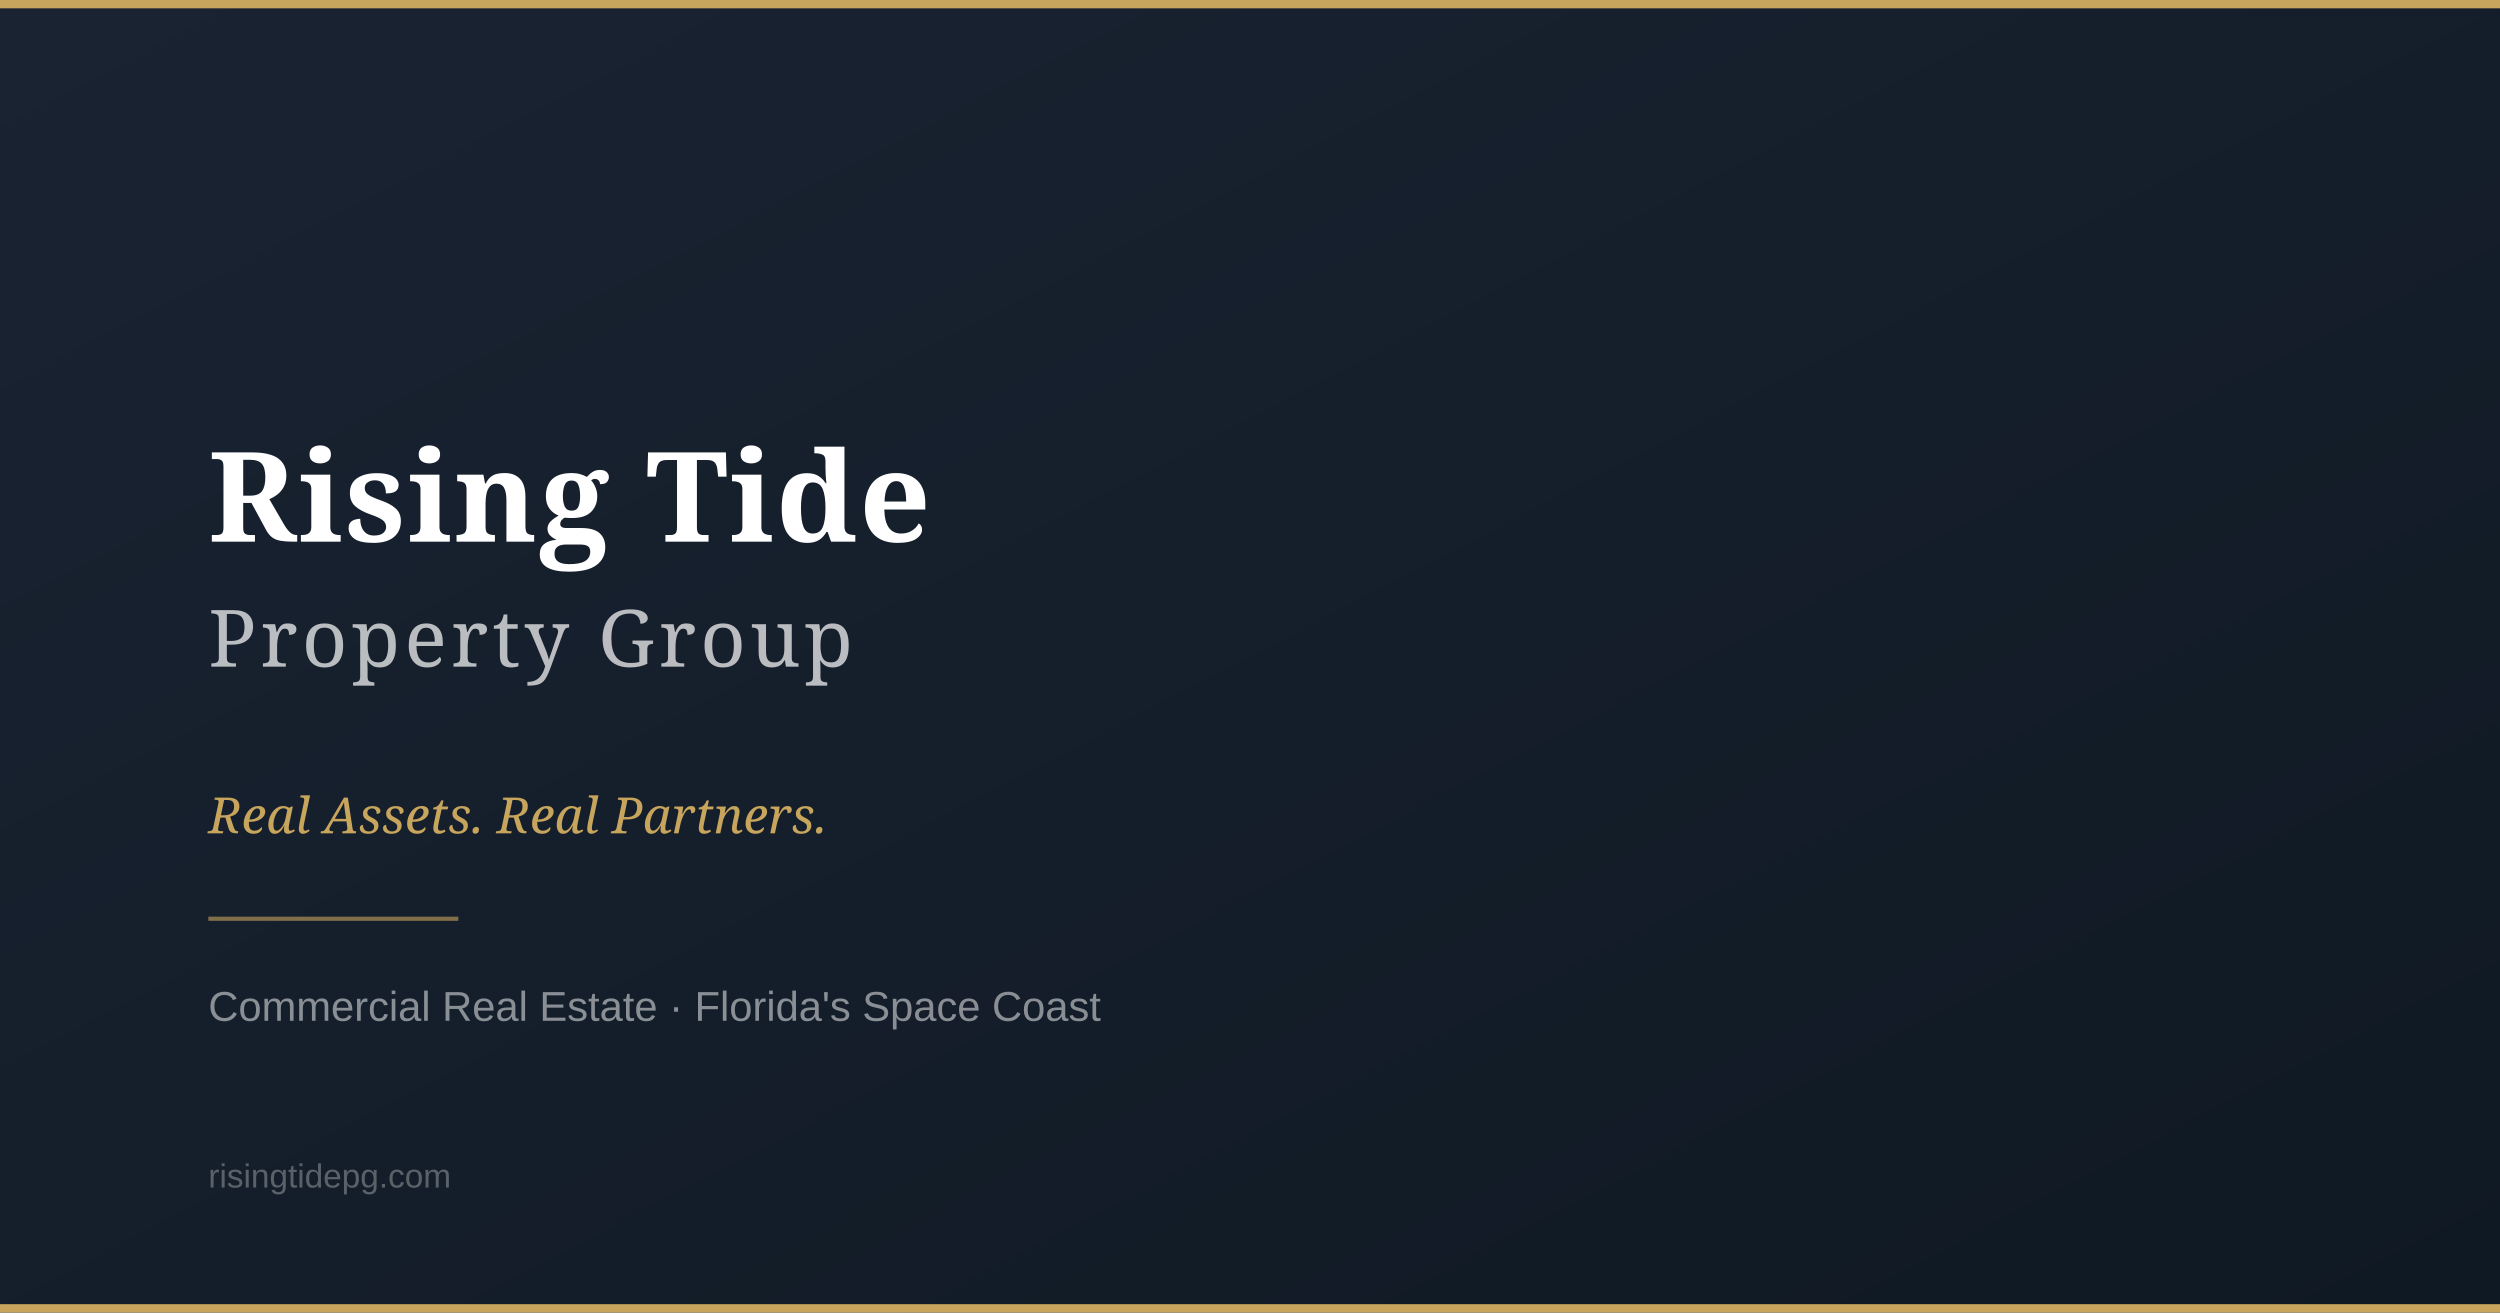
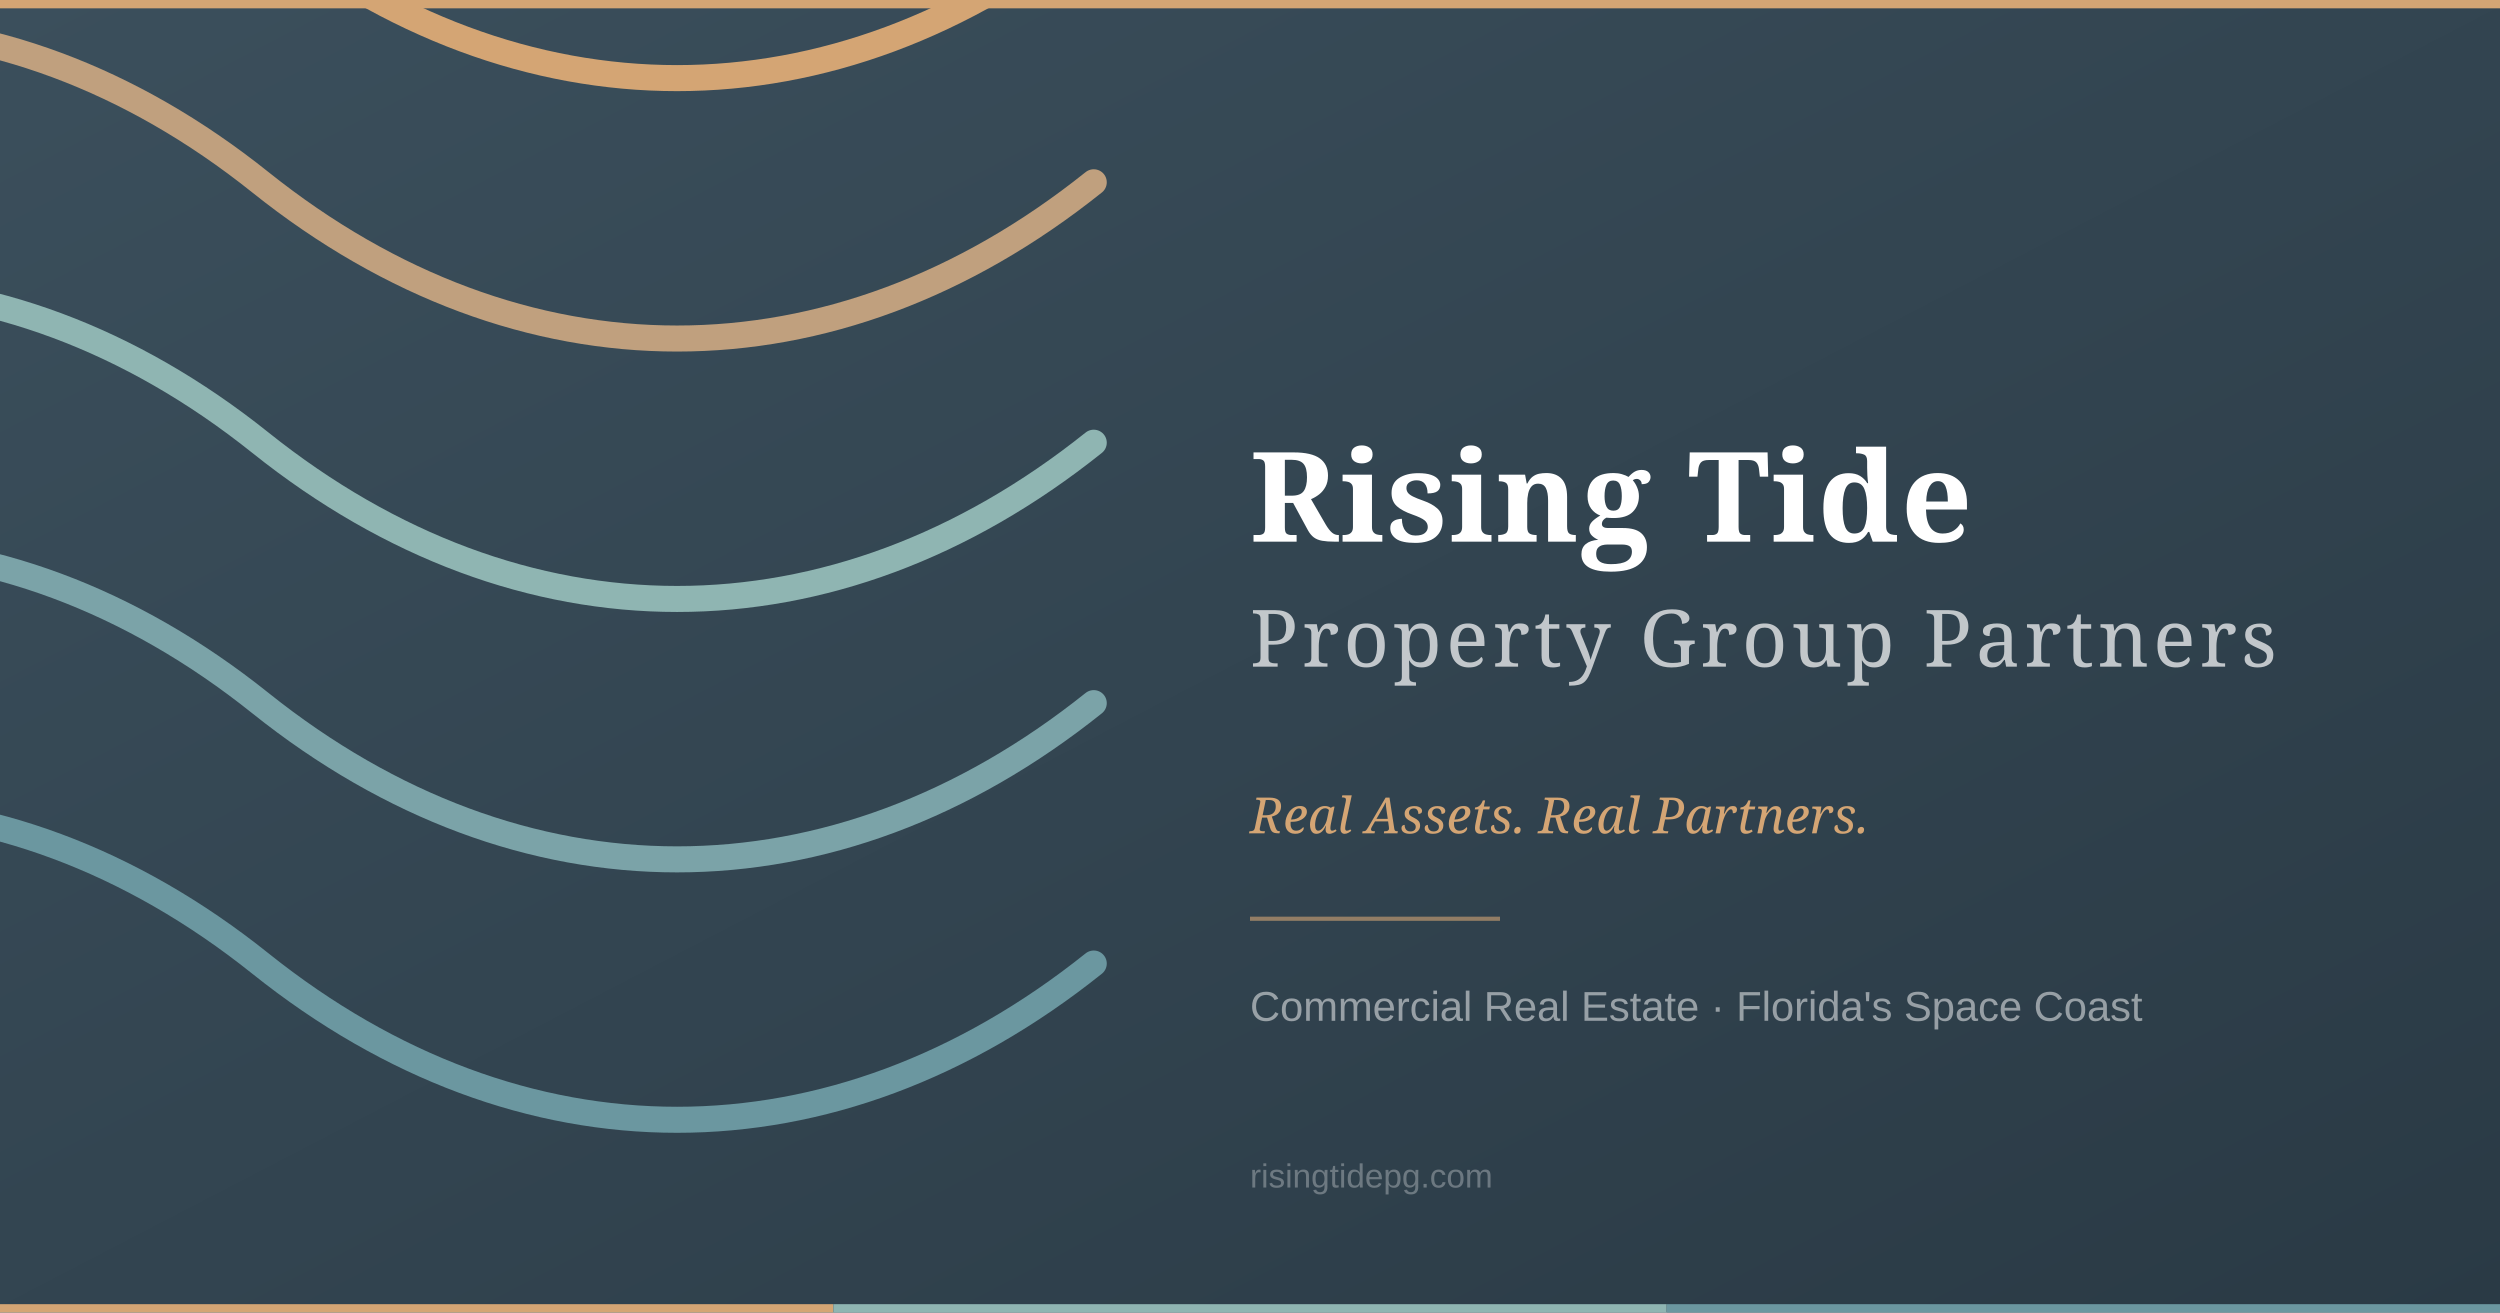
<svg xmlns="http://www.w3.org/2000/svg" width="1200" height="630" viewBox="0 0 1200 630">
  <defs>
    <linearGradient id="bg" x1="0%" y1="0%" x2="100%" y2="100%">
-       <stop offset="0%" style="stop-color:#1a2332;stop-opacity:1" />
-       <stop offset="100%" style="stop-color:#0f1923;stop-opacity:1" />
+       <stop offset="0%" style="stop-color:#3B4F5C;stop-opacity:1" />
+       <stop offset="100%" style="stop-color:#2a3a45;stop-opacity:1" />
    </linearGradient>
  </defs>
  <rect width="1200" height="630" fill="url(#bg)" />
-   <rect x="0" y="0" width="1200" height="4" fill="#c8a55c" />
-   <text x="100" y="260" font-family="Georgia, serif" font-size="60" font-weight="bold" fill="#ffffff" letter-spacing="1">Rising Tide</text>
-   <text x="100" y="320" font-family="Georgia, serif" font-size="38" fill="rgba(255,255,255,0.7)" letter-spacing="2">Property Group</text>
-   <text x="100" y="400" font-family="Georgia, serif" font-size="24" fill="#c8a55c" font-style="italic">Real Assets. Real Partners.</text>
-   <rect x="100" y="440" width="120" height="2" fill="#c8a55c" opacity="0.6" />
-   <text x="100" y="490" font-family="Arial, sans-serif" font-size="20" fill="rgba(255,255,255,0.5)">Commercial Real Estate · Florida's Space Coast</text>
-   <text x="100" y="570" font-family="Arial, sans-serif" font-size="16" fill="rgba(255,255,255,0.3)">risingtidepg.com</text>
-   <rect x="0" y="626" width="1200" height="4" fill="#c8a55c" />
+   <rect x="0" y="0" width="1200" height="4" fill="#D4A574" />
+   <g transform="translate(100, 150) scale(2.5)">
+     <path d="M-150,-75 C-100,-115 -40,-115 10,-75 C60,-35 120,-35 170,-75" fill="none" stroke="#D4A574" stroke-width="5" stroke-linecap="round" />
+     <path d="M-150,-25 C-100,-65 -40,-65 10,-25 C60,15 120,15 170,-25" fill="none" stroke="#C0A07E" stroke-width="5" stroke-linecap="round" />
+     <path d="M-150,25 C-100,-15 -40,-15 10,25 C60,65 120,65 170,25" fill="none" stroke="#8FB5B2" stroke-width="5" stroke-linecap="round" />
+     <path d="M-150,75 C-100,35 -40,35 10,75 C60,115 120,115 170,75" fill="none" stroke="#7BA3A8" stroke-width="5" stroke-linecap="round" />
+     <path d="M-150,125 C-100,85 -40,85 10,125 C60,165 120,165 170,125" fill="none" stroke="#6B97A0" stroke-width="5" stroke-linecap="round" />
+   </g>
+   <text x="600" y="260" font-family="Georgia, serif" font-size="60" font-weight="bold" fill="#ffffff" letter-spacing="1">Rising Tide</text>
+   <text x="600" y="320" font-family="Georgia, serif" font-size="38" fill="rgba(255,255,255,0.7)" letter-spacing="2">Property Group Partners</text>
+   <text x="600" y="400" font-family="Georgia, serif" font-size="24" fill="#D4A574" font-style="italic">Real Assets. Real Partners.</text>
+   <rect x="600" y="440" width="120" height="2" fill="#D4A574" opacity="0.6" />
+   <text x="600" y="490" font-family="Arial, sans-serif" font-size="20" fill="rgba(255,255,255,0.5)">Commercial Real Estate · Florida's Space Coast</text>
+   <text x="600" y="570" font-family="Arial, sans-serif" font-size="16" fill="rgba(255,255,255,0.3)">risingtidepg.com</text>
+   <rect x="0" y="626" width="400" height="4" fill="#D4A574" />
+   <rect x="400" y="626" width="400" height="4" fill="#8FB5B2" />
+   <rect x="800" y="626" width="400" height="4" fill="#6B97A0" />
</svg>
